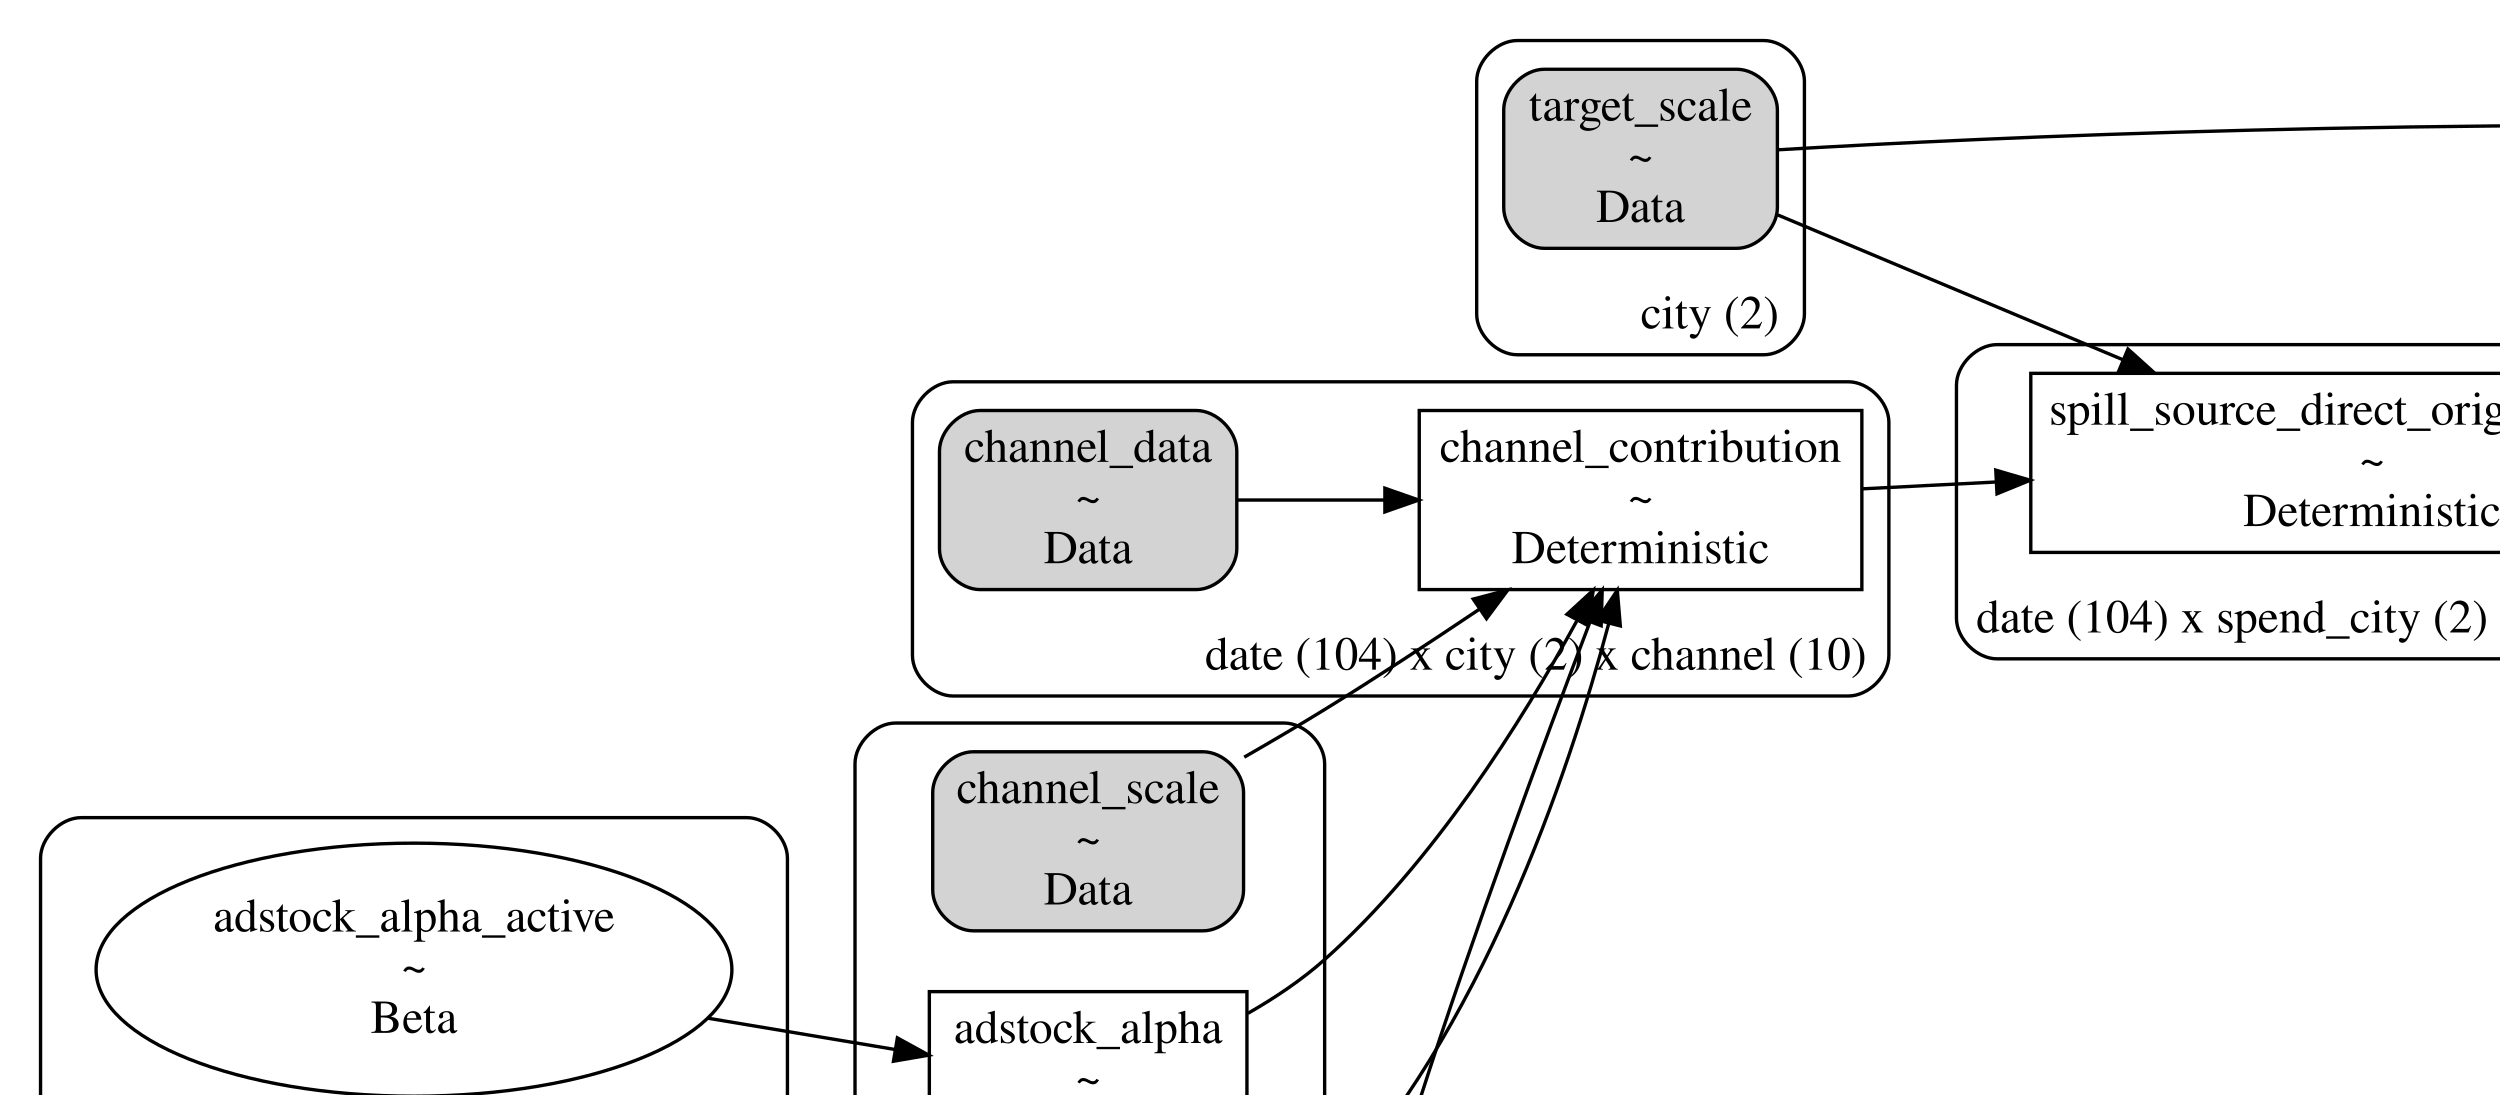
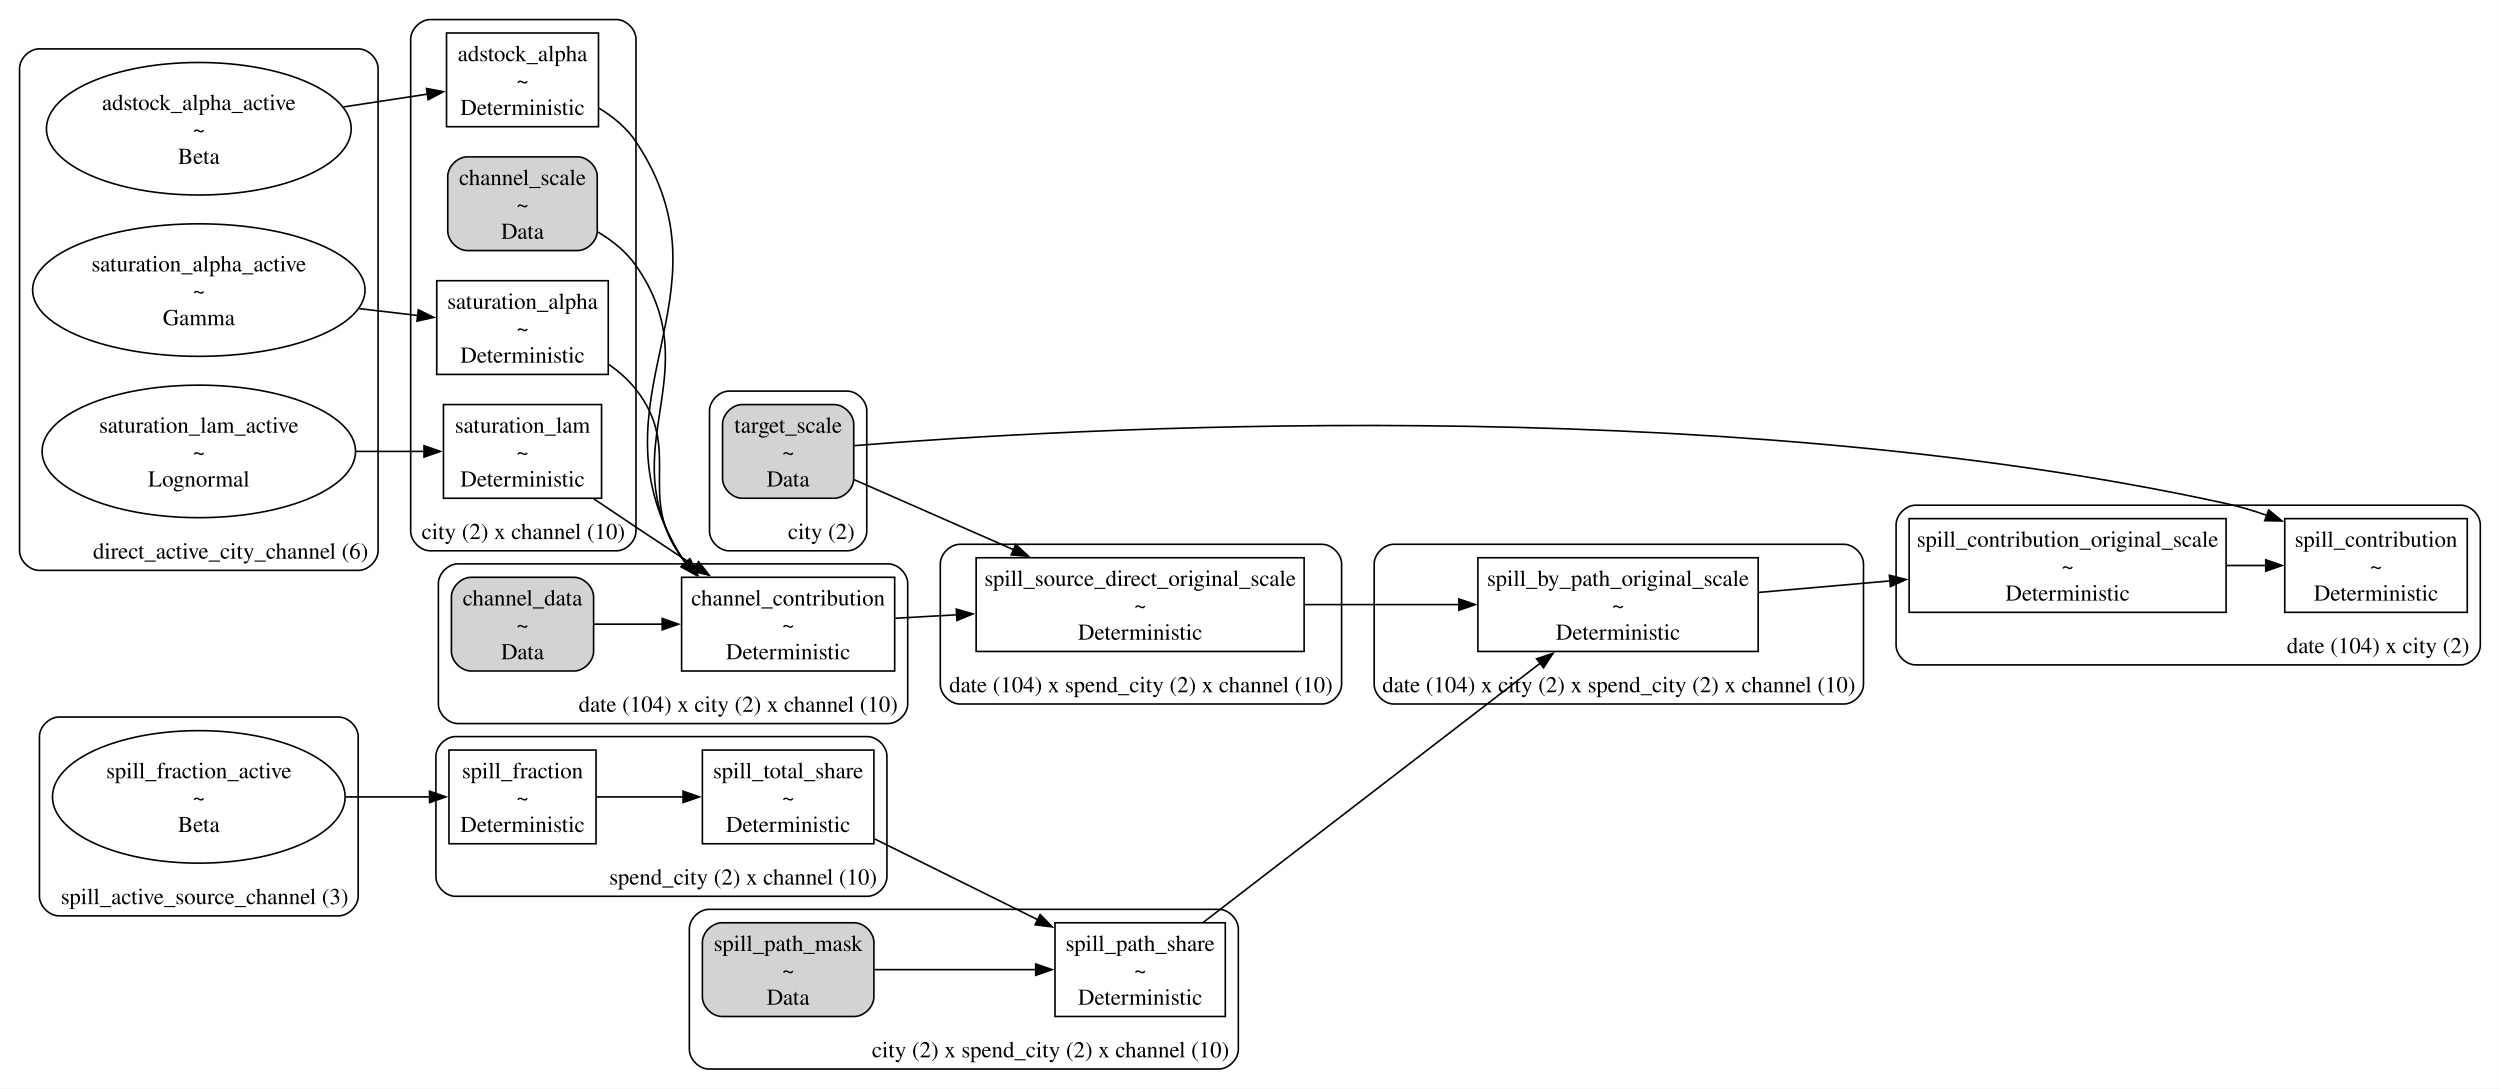
- <svg xmlns="http://www.w3.org/2000/svg" width="3206pt" height="1404pt" viewBox="0.00 0.00 1539.06 674.00">
-   <g id="graph0" class="graph" transform="scale(2.08 2.08) rotate(0) translate(4 670)">
-     <polygon fill="white" stroke="transparent" points="-4,4 -4,-670 1535.06,-670 1535.06,4 -4,4" />
+ <svg xmlns="http://www.w3.org/2000/svg" width="3196pt" height="1392pt" viewBox="0.00 0.00 3196.00 1392.00">
+   <g id="graph0" class="graph" transform="scale(2.08333 2.08333) rotate(0) translate(4 664)">
+     <polygon fill="white" stroke="none" points="-4,4 -4,-664 1530,-664 1530,4 -4,4" />
    <g id="clust1" class="cluster">
-       <path fill="none" stroke="black" d="M276.56,-28C276.56,-28 530.56,-28 530.56,-28 536.56,-28 542.56,-34 542.56,-40 542.56,-40 542.56,-109 542.56,-109 542.56,-115 536.56,-121 530.56,-121 530.56,-121 276.56,-121 276.56,-121 270.56,-121 264.56,-115 264.56,-109 264.56,-109 264.56,-40 264.56,-40 264.56,-34 270.56,-28 276.56,-28" />
-       <text text-anchor="middle" x="454.06" y="-35.8" font-family="Times,serif" font-size="14.00">spend_city (2) x channel (10)</text>
+       <path fill="none" stroke="black" d="M443.38,-326C443.38,-326 515.88,-326 515.88,-326 521.88,-326 527.88,-332 527.88,-338 527.88,-338 527.88,-412 527.88,-412 527.88,-418 521.88,-424 515.88,-424 515.88,-424 443.38,-424 443.38,-424 437.38,-424 431.38,-418 431.38,-412 431.38,-412 431.38,-338 431.38,-338 431.38,-332 437.38,-326 443.38,-326" />
+       <text xml:space="preserve" text-anchor="middle" x="500" y="-333.2" font-family="Times,serif" font-size="14.00">city (2)</text>
    </g>
    <g id="clust2" class="cluster">
-       <path fill="none" stroke="black" d="M32.02,-8C32.02,-8 205.04,-8 205.04,-8 211.04,-8 217.04,-14 217.04,-20 217.04,-20 217.04,-109 217.04,-109 217.04,-115 211.04,-121 205.04,-121 205.04,-121 32.02,-121 32.02,-121 26.02,-121 20.02,-115 20.02,-109 20.02,-109 20.02,-20 20.02,-20 20.02,-14 26.02,-8 32.02,-8" />
-       <text text-anchor="middle" x="122.54" y="-15.8" font-family="Times,serif" font-size="14.00">spill_active_source_channel (3)</text>
+       <path fill="none" stroke="black" d="M20,-314C20,-314 216,-314 216,-314 222,-314 228,-320 228,-326 228,-326 228,-622 228,-622 228,-628 222,-634 216,-634 216,-634 20,-634 20,-634 14,-634 8,-628 8,-622 8,-622 8,-326 8,-326 8,-320 14,-314 20,-314" />
+       <text xml:space="preserve" text-anchor="middle" x="137.5" y="-321.2" font-family="Times,serif" font-size="14.00">direct_active_city_channel (6)</text>
    </g>
    <g id="clust3" class="cluster">
-       <path fill="none" stroke="black" d="M20,-129C20,-129 217.06,-129 217.06,-129 223.06,-129 229.06,-135 229.06,-141 229.06,-141 229.06,-416 229.06,-416 229.06,-422 223.06,-428 217.06,-428 217.06,-428 20,-428 20,-428 14,-428 8,-422 8,-416 8,-416 8,-141 8,-141 8,-135 14,-129 20,-129" />
-       <text text-anchor="middle" x="138.06" y="-136.8" font-family="Times,serif" font-size="14.00">direct_active_city_channel (6)</text>
+       <path fill="none" stroke="black" d="M851.25,-232C851.25,-232 1127.5,-232 1127.5,-232 1133.5,-232 1139.5,-238 1139.5,-244 1139.5,-244 1139.5,-318 1139.5,-318 1139.5,-324 1133.5,-330 1127.5,-330 1127.5,-330 851.25,-330 851.25,-330 845.25,-330 839.25,-324 839.25,-318 839.25,-318 839.25,-244 839.25,-244 839.25,-238 845.25,-232 851.25,-232" />
+       <text xml:space="preserve" text-anchor="middle" x="989.38" y="-239.2" font-family="Times,serif" font-size="14.00">date (104) x city (2) x spend_city (2) x channel (10)</text>
    </g>
    <g id="clust4" class="cluster">
-       <path fill="none" stroke="black" d="M261.06,-150C261.06,-150 376.06,-150 376.06,-150 382.06,-150 388.06,-156 388.06,-162 388.06,-162 388.06,-444 388.06,-444 388.06,-450 382.06,-456 376.06,-456 376.06,-456 261.06,-456 261.06,-456 255.06,-456 249.06,-450 249.06,-444 249.06,-444 249.06,-162 249.06,-162 249.06,-156 255.06,-150 261.06,-150" />
-       <text text-anchor="middle" x="318.56" y="-157.8" font-family="Times,serif" font-size="14.00">city (2) x channel (10)</text>
+       <path fill="none" stroke="black" d="M260,-326C260,-326 374.25,-326 374.25,-326 380.25,-326 386.25,-332 386.25,-338 386.25,-338 386.25,-640 386.25,-640 386.25,-646 380.25,-652 374.25,-652 374.25,-652 260,-652 260,-652 254,-652 248,-646 248,-640 248,-640 248,-338 248,-338 248,-332 254,-326 260,-326" />
+       <text xml:space="preserve" text-anchor="middle" x="317.13" y="-333.2" font-family="Times,serif" font-size="14.00">city (2) x channel (10)</text>
    </g>
    <g id="clust5" class="cluster">
-       <path fill="none" stroke="black" d="M854.06,-475C854.06,-475 1131.06,-475 1131.06,-475 1137.06,-475 1143.06,-481 1143.06,-487 1143.06,-487 1143.06,-556 1143.06,-556 1143.06,-562 1137.06,-568 1131.06,-568 1131.06,-568 854.06,-568 854.06,-568 848.06,-568 842.06,-562 842.06,-556 842.06,-556 842.06,-487 842.06,-487 842.06,-481 848.06,-475 854.06,-475" />
-       <text text-anchor="middle" x="992.56" y="-482.8" font-family="Times,serif" font-size="14.00">date (104) x city (2) x spend_city (2) x channel (10)</text>
+       <path fill="none" stroke="black" d="M431,-8C431,-8 743.88,-8 743.88,-8 749.88,-8 755.88,-14 755.88,-20 755.88,-20 755.88,-94 755.88,-94 755.88,-100 749.88,-106 743.88,-106 743.88,-106 431,-106 431,-106 425,-106 419,-100 419,-94 419,-94 419,-20 419,-20 419,-14 425,-8 431,-8" />
+       <text xml:space="preserve" text-anchor="middle" x="640.63" y="-15.2" font-family="Times,serif" font-size="14.00">city (2) x spend_city (2) x channel (10)</text>
    </g>
    <g id="clust6" class="cluster">
-       <path fill="none" stroke="black" d="M278.06,-464C278.06,-464 543.06,-464 543.06,-464 549.06,-464 555.06,-470 555.06,-476 555.06,-476 555.06,-545 555.06,-545 555.06,-551 549.06,-557 543.06,-557 543.06,-557 278.06,-557 278.06,-557 272.06,-557 266.06,-551 266.06,-545 266.06,-545 266.06,-476 266.06,-476 266.06,-470 272.06,-464 278.06,-464" />
-       <text text-anchor="middle" x="450.56" y="-471.8" font-family="Times,serif" font-size="14.00">date (104) x city (2) x channel (10)</text>
+       <path fill="none" stroke="black" d="M277,-220C277,-220 541,-220 541,-220 547,-220 553,-226 553,-232 553,-232 553,-306 553,-306 553,-312 547,-318 541,-318 541,-318 277,-318 277,-318 271,-318 265,-312 265,-306 265,-306 265,-232 265,-232 265,-226 271,-220 277,-220" />
+       <text xml:space="preserve" text-anchor="middle" x="449" y="-227.2" font-family="Times,serif" font-size="14.00">date (104) x city (2) x channel (10)</text>
    </g>
    <g id="clust7" class="cluster">
-       <path fill="none" stroke="black" d="M432.56,-247C432.56,-247 746.56,-247 746.56,-247 752.56,-247 758.56,-253 758.56,-259 758.56,-259 758.56,-328 758.56,-328 758.56,-334 752.56,-340 746.56,-340 746.56,-340 432.56,-340 432.56,-340 426.56,-340 420.56,-334 420.56,-328 420.56,-328 420.56,-259 420.56,-259 420.56,-253 426.56,-247 432.56,-247" />
-       <text text-anchor="middle" x="643.06" y="-254.8" font-family="Times,serif" font-size="14.00">city (2) x spend_city (2) x channel (10)</text>
+       <path fill="none" stroke="black" d="M1171.5,-256C1171.5,-256 1506,-256 1506,-256 1512,-256 1518,-262 1518,-268 1518,-268 1518,-342 1518,-342 1518,-348 1512,-354 1506,-354 1506,-354 1171.5,-354 1171.5,-354 1165.5,-354 1159.5,-348 1159.5,-342 1159.5,-342 1159.5,-268 1159.5,-268 1159.5,-262 1165.5,-256 1171.5,-256" />
+       <text xml:space="preserve" text-anchor="middle" x="1455.25" y="-263.2" font-family="Times,serif" font-size="14.00">date (104) x city (2)</text>
    </g>
    <g id="clust8" class="cluster">
-       <path fill="none" stroke="black" d="M1175.06,-487C1175.06,-487 1511.06,-487 1511.06,-487 1517.06,-487 1523.06,-493 1523.06,-499 1523.06,-499 1523.06,-568 1523.06,-568 1523.06,-574 1517.06,-580 1511.06,-580 1511.06,-580 1175.06,-580 1175.06,-580 1169.06,-580 1163.06,-574 1163.06,-568 1163.06,-568 1163.06,-499 1163.06,-499 1163.06,-493 1169.06,-487 1175.06,-487" />
-       <text text-anchor="middle" x="1460.06" y="-494.8" font-family="Times,serif" font-size="14.00">date (104) x city (2)</text>
+       <path fill="none" stroke="black" d="M275.5,-114C275.5,-114 528.25,-114 528.25,-114 534.25,-114 540.25,-120 540.25,-126 540.25,-126 540.25,-200 540.25,-200 540.25,-206 534.25,-212 528.25,-212 528.25,-212 275.5,-212 275.5,-212 269.5,-212 263.5,-206 263.5,-200 263.5,-200 263.5,-126 263.5,-126 263.5,-120 269.5,-114 275.5,-114" />
+       <text xml:space="preserve" text-anchor="middle" x="452" y="-121.2" font-family="Times,serif" font-size="14.00">spend_city (2) x channel (10)</text>
    </g>
    <g id="clust9" class="cluster">
-       <path fill="none" stroke="black" d="M445.06,-565C445.06,-565 518.06,-565 518.06,-565 524.06,-565 530.06,-571 530.06,-577 530.06,-577 530.06,-646 530.06,-646 530.06,-652 524.06,-658 518.06,-658 518.06,-658 445.06,-658 445.06,-658 439.06,-658 433.06,-652 433.06,-646 433.06,-646 433.06,-577 433.06,-577 433.06,-571 439.06,-565 445.06,-565" />
-       <text text-anchor="middle" x="502.06" y="-572.8" font-family="Times,serif" font-size="14.00">city (2)</text>
+       <path fill="none" stroke="black" d="M585,-232C585,-232 807.25,-232 807.25,-232 813.25,-232 819.25,-238 819.25,-244 819.25,-244 819.25,-318 819.25,-318 819.25,-324 813.25,-330 807.25,-330 807.25,-330 585,-330 585,-330 579,-330 573,-324 573,-318 573,-318 573,-244 573,-244 573,-238 579,-232 585,-232" />
+       <text xml:space="preserve" text-anchor="middle" x="696.13" y="-239.2" font-family="Times,serif" font-size="14.00">date (104) x spend_city (2) x channel (10)</text>
    </g>
    <g id="clust10" class="cluster">
-       <path fill="none" stroke="black" d="M587.06,-475C587.06,-475 810.06,-475 810.06,-475 816.06,-475 822.06,-481 822.06,-487 822.06,-487 822.06,-556 822.06,-556 822.06,-562 816.06,-568 810.06,-568 810.06,-568 587.06,-568 587.06,-568 581.06,-568 575.06,-562 575.06,-556 575.06,-556 575.06,-487 575.06,-487 575.06,-481 581.06,-475 587.06,-475" />
-       <text text-anchor="middle" x="698.56" y="-482.8" font-family="Times,serif" font-size="14.00">date (104) x spend_city (2) x channel (10)</text>
+       <path fill="none" stroke="black" d="M32.2,-102C32.2,-102 203.8,-102 203.8,-102 209.8,-102 215.8,-108 215.8,-114 215.8,-114 215.8,-212 215.8,-212 215.8,-218 209.8,-224 203.8,-224 203.8,-224 32.2,-224 32.2,-224 26.2,-224 20.2,-218 20.2,-212 20.2,-212 20.2,-114 20.2,-114 20.2,-108 26.2,-102 32.2,-102" />
+       <text xml:space="preserve" text-anchor="middle" x="121.55" y="-109.2" font-family="Times,serif" font-size="14.00">spill_active_source_channel (3)</text>
    </g>
    <g id="node1" class="node">
-       <polygon fill="none" stroke="black" points="363.56,-112.5 272.56,-112.5 272.56,-59.5 363.56,-59.5 363.56,-112.5" />
-       <text text-anchor="middle" x="318.06" y="-97.3" font-family="Times,serif" font-size="14.00">spill_fraction</text>
-       <text text-anchor="middle" x="318.06" y="-82.3" font-family="Times,serif" font-size="14.00">~</text>
-       <text text-anchor="middle" x="318.06" y="-67.3" font-family="Times,serif" font-size="14.00">Deterministic</text>
+       <path fill="lightgrey" stroke="black" d="M507.88,-415.75C507.88,-415.75 451.38,-415.75 451.38,-415.75 445.38,-415.75 439.38,-409.75 439.38,-403.75 439.38,-403.75 439.38,-370.25 439.38,-370.25 439.38,-364.25 445.38,-358.25 451.38,-358.25 451.38,-358.25 507.88,-358.25 507.88,-358.25 513.88,-358.25 519.88,-364.25 519.88,-370.25 519.88,-370.25 519.88,-403.75 519.88,-403.75 519.88,-409.75 513.88,-415.75 507.88,-415.75" />
+       <text xml:space="preserve" text-anchor="middle" x="479.63" y="-398.45" font-family="Times,serif" font-size="14.00">target_scale</text>
+       <text xml:space="preserve" text-anchor="middle" x="479.63" y="-381.95" font-family="Times,serif" font-size="14.00">~</text>
+       <text xml:space="preserve" text-anchor="middle" x="479.63" y="-365.45" font-family="Times,serif" font-size="14.00">Data</text>
+     </g>
+     <g id="node15" class="node">
+       <polygon fill="none" stroke="black" points="1510,-345.75 1398,-345.75 1398,-288.25 1510,-288.25 1510,-345.75" />
+       <text xml:space="preserve" text-anchor="middle" x="1454" y="-328.45" font-family="Times,serif" font-size="14.00">spill_contribution</text>
+       <text xml:space="preserve" text-anchor="middle" x="1454" y="-311.95" font-family="Times,serif" font-size="14.00">~</text>
+       <text xml:space="preserve" text-anchor="middle" x="1454" y="-295.45" font-family="Times,serif" font-size="14.00">Deterministic</text>
+     </g>
+     <g id="edge16" class="edge">
+       <path fill="none" stroke="black" d="M520.35,-390.54C645.76,-400.68 1043.81,-424.8 1362,-355 1370.26,-353.19 1378.71,-350.66 1386.98,-347.77" />
+       <polygon fill="black" stroke="black" points="1388.15,-351.07 1396.3,-344.3 1385.71,-344.51 1388.15,-351.07" />
+     </g>
+     <g id="node18" class="node">
+       <polygon fill="none" stroke="black" points="796.25,-321.75 595,-321.75 595,-264.25 796.25,-264.25 796.25,-321.75" />
+       <text xml:space="preserve" text-anchor="middle" x="695.63" y="-304.45" font-family="Times,serif" font-size="14.00">spill_source_direct_original_scale</text>
+       <text xml:space="preserve" text-anchor="middle" x="695.63" y="-287.95" font-family="Times,serif" font-size="14.00">~</text>
+       <text xml:space="preserve" text-anchor="middle" x="695.63" y="-271.45" font-family="Times,serif" font-size="14.00">Deterministic</text>
+     </g>
+     <g id="edge17" class="edge">
+       <path fill="none" stroke="black" d="M520.13,-369.65C547.6,-357.58 585.1,-341.11 618.3,-326.53" />
+       <polygon fill="black" stroke="black" points="619.32,-329.9 627.07,-322.68 616.5,-323.49 619.32,-329.9" />
    </g>
    <g id="node2" class="node">
-       <polygon fill="none" stroke="black" points="534.56,-112.5 428.56,-112.5 428.56,-59.5 534.56,-59.5 534.56,-112.5" />
-       <text text-anchor="middle" x="481.56" y="-97.3" font-family="Times,serif" font-size="14.00">spill_total_share</text>
-       <text text-anchor="middle" x="481.56" y="-82.3" font-family="Times,serif" font-size="14.00">~</text>
-       <text text-anchor="middle" x="481.56" y="-67.3" font-family="Times,serif" font-size="14.00">Deterministic</text>
+       <ellipse fill="none" stroke="black" cx="118" cy="-387" rx="96.17" ry="40.66" />
+       <text xml:space="preserve" text-anchor="middle" x="118" y="-398.45" font-family="Times,serif" font-size="14.00">saturation_lam_active</text>
+       <text xml:space="preserve" text-anchor="middle" x="118" y="-381.95" font-family="Times,serif" font-size="14.00">~</text>
+       <text xml:space="preserve" text-anchor="middle" x="118" y="-365.45" font-family="Times,serif" font-size="14.00">Lognormal</text>
+     </g>
+     <g id="node6" class="node">
+       <polygon fill="none" stroke="black" points="365.13,-415.75 268.13,-415.75 268.13,-358.25 365.13,-358.25 365.13,-415.75" />
+       <text xml:space="preserve" text-anchor="middle" x="316.63" y="-398.45" font-family="Times,serif" font-size="14.00">saturation_lam</text>
+       <text xml:space="preserve" text-anchor="middle" x="316.63" y="-381.95" font-family="Times,serif" font-size="14.00">~</text>
+       <text xml:space="preserve" text-anchor="middle" x="316.63" y="-365.45" font-family="Times,serif" font-size="14.00">Deterministic</text>
+     </g>
+     <g id="edge11" class="edge">
+       <path fill="none" stroke="black" d="M214.43,-387C228.74,-387 243.12,-387 256.37,-387" />
+       <polygon fill="black" stroke="black" points="256.19,-390.5 266.19,-387 256.19,-383.5 256.19,-390.5" />
+     </g>
+     <g id="node3" class="node">
+       <ellipse fill="none" stroke="black" cx="118" cy="-486" rx="102" ry="40.66" />
+       <text xml:space="preserve" text-anchor="middle" x="118" y="-497.45" font-family="Times,serif" font-size="14.00">saturation_alpha_active</text>
+       <text xml:space="preserve" text-anchor="middle" x="118" y="-480.95" font-family="Times,serif" font-size="14.00">~</text>
+       <text xml:space="preserve" text-anchor="middle" x="118" y="-464.45" font-family="Times,serif" font-size="14.00">Gamma</text>
+     </g>
+     <g id="node9" class="node">
+       <polygon fill="none" stroke="black" points="369.25,-491.75 264,-491.75 264,-434.25 369.25,-434.25 369.25,-491.75" />
+       <text xml:space="preserve" text-anchor="middle" x="316.63" y="-474.45" font-family="Times,serif" font-size="14.00">saturation_alpha</text>
+       <text xml:space="preserve" text-anchor="middle" x="316.63" y="-457.95" font-family="Times,serif" font-size="14.00">~</text>
+       <text xml:space="preserve" text-anchor="middle" x="316.63" y="-441.45" font-family="Times,serif" font-size="14.00">Deterministic</text>
+     </g>
+     <g id="edge14" class="edge">
+       <path fill="none" stroke="black" d="M216.45,-474.6C228.69,-473.17 240.95,-471.74 252.46,-470.39" />
+       <polygon fill="black" stroke="black" points="252.68,-473.89 262.2,-469.25 251.86,-466.93 252.68,-473.89" />
+     </g>
+     <g id="node4" class="node">
+       <ellipse fill="none" stroke="black" cx="118" cy="-585" rx="93.51" ry="40.66" />
+       <text xml:space="preserve" text-anchor="middle" x="118" y="-596.45" font-family="Times,serif" font-size="14.00">adstock_alpha_active</text>
+       <text xml:space="preserve" text-anchor="middle" x="118" y="-579.95" font-family="Times,serif" font-size="14.00">~</text>
+       <text xml:space="preserve" text-anchor="middle" x="118" y="-563.45" font-family="Times,serif" font-size="14.00">Beta</text>
+     </g>
+     <g id="node7" class="node">
+       <polygon fill="none" stroke="black" points="363.25,-643.75 270,-643.75 270,-586.25 363.25,-586.25 363.25,-643.75" />
+       <text xml:space="preserve" text-anchor="middle" x="316.63" y="-626.45" font-family="Times,serif" font-size="14.00">adstock_alpha</text>
+       <text xml:space="preserve" text-anchor="middle" x="316.63" y="-609.95" font-family="Times,serif" font-size="14.00">~</text>
+       <text xml:space="preserve" text-anchor="middle" x="316.63" y="-593.45" font-family="Times,serif" font-size="14.00">Deterministic</text>
+     </g>
+     <g id="edge3" class="edge">
+       <path fill="none" stroke="black" d="M206.67,-598.38C224.31,-601.07 242.42,-603.83 258.67,-606.31" />
+       <polygon fill="black" stroke="black" points="257.7,-609.7 268.11,-607.75 258.75,-602.78 257.7,-609.7" />
+     </g>
+     <g id="node5" class="node">
+       <polygon fill="none" stroke="black" points="1074.88,-321.75 902.88,-321.75 902.88,-264.25 1074.88,-264.25 1074.88,-321.75" />
+       <text xml:space="preserve" text-anchor="middle" x="988.88" y="-304.45" font-family="Times,serif" font-size="14.00">spill_by_path_original_scale</text>
+       <text xml:space="preserve" text-anchor="middle" x="988.88" y="-287.95" font-family="Times,serif" font-size="14.00">~</text>
+       <text xml:space="preserve" text-anchor="middle" x="988.88" y="-271.45" font-family="Times,serif" font-size="14.00">Deterministic</text>
+     </g>
+     <g id="node14" class="node">
+       <polygon fill="none" stroke="black" points="1362,-345.75 1167.5,-345.75 1167.5,-288.25 1362,-288.25 1362,-345.75" />
+       <text xml:space="preserve" text-anchor="middle" x="1264.75" y="-328.45" font-family="Times,serif" font-size="14.00">spill_contribution_original_scale</text>
+       <text xml:space="preserve" text-anchor="middle" x="1264.75" y="-311.95" font-family="Times,serif" font-size="14.00">~</text>
+       <text xml:space="preserve" text-anchor="middle" x="1264.75" y="-295.45" font-family="Times,serif" font-size="14.00">Deterministic</text>
+     </g>
+     <g id="edge12" class="edge">
+       <path fill="none" stroke="black" d="M1075.03,-300.46C1100.59,-302.7 1128.96,-305.19 1155.79,-307.54" />
+       <polygon fill="black" stroke="black" points="1155.4,-311.02 1165.67,-308.4 1156.01,-304.05 1155.4,-311.02" />
+     </g>
+     <g id="node13" class="node">
+       <polygon fill="none" stroke="black" points="545,-309.75 414.25,-309.75 414.25,-252.25 545,-252.25 545,-309.75" />
+       <text xml:space="preserve" text-anchor="middle" x="479.63" y="-292.45" font-family="Times,serif" font-size="14.00">channel_contribution</text>
+       <text xml:space="preserve" text-anchor="middle" x="479.63" y="-275.95" font-family="Times,serif" font-size="14.00">~</text>
+       <text xml:space="preserve" text-anchor="middle" x="479.63" y="-259.45" font-family="Times,serif" font-size="14.00">Deterministic</text>
+     </g>
+     <g id="edge4" class="edge">
+       <path fill="none" stroke="black" d="M360.28,-357.97C377.04,-346.65 396.49,-333.63 414.25,-322 417.1,-320.14 420.02,-318.24 422.97,-316.32" />
+       <polygon fill="black" stroke="black" points="424.69,-319.38 431.2,-311.02 420.9,-313.5 424.69,-319.38" />
+     </g>
+     <g id="edge7" class="edge">
+       <path fill="none" stroke="black" d="M363.54,-597.63C372.36,-592.29 380.59,-585.5 386.25,-577 449.42,-482.09 354.02,-418.81 414.25,-322 415.02,-320.77 415.84,-319.56 416.7,-318.39" />
+       <polygon fill="black" stroke="black" points="419.14,-320.91 423.16,-311.11 413.9,-316.27 419.14,-320.91" />
+     </g>
+     <g id="node8" class="node">
+       <path fill="lightgrey" stroke="black" d="M350.5,-567.75C350.5,-567.75 282.75,-567.75 282.75,-567.75 276.75,-567.75 270.75,-561.75 270.75,-555.75 270.75,-555.75 270.75,-522.25 270.75,-522.25 270.75,-516.25 276.75,-510.25 282.75,-510.25 282.75,-510.25 350.5,-510.25 350.5,-510.25 356.5,-510.25 362.5,-516.25 362.5,-522.25 362.5,-522.25 362.5,-555.75 362.5,-555.75 362.5,-561.75 356.5,-567.75 350.5,-567.75" />
+       <text xml:space="preserve" text-anchor="middle" x="316.63" y="-550.45" font-family="Times,serif" font-size="14.00">channel_scale</text>
+       <text xml:space="preserve" text-anchor="middle" x="316.63" y="-533.95" font-family="Times,serif" font-size="14.00">~</text>
+       <text xml:space="preserve" text-anchor="middle" x="316.63" y="-517.45" font-family="Times,serif" font-size="14.00">Data</text>
+     </g>
+     <g id="edge6" class="edge">
+       <path fill="none" stroke="black" d="M362.9,-521.64C371.86,-516.28 380.32,-509.48 386.25,-501 432.39,-435.01 370.16,-389.38 414.25,-322 415.05,-320.78 415.89,-319.6 416.78,-318.44" />
+       <polygon fill="black" stroke="black" points="419.2,-320.98 423.36,-311.23 414.03,-316.26 419.2,-320.98" />
+     </g>
+     <g id="edge5" class="edge">
+       <path fill="none" stroke="black" d="M369.56,-440.41C375.82,-436.01 381.63,-430.89 386.25,-425 415.53,-387.68 386.13,-360.2 414.25,-322 415.23,-320.67 416.27,-319.36 417.36,-318.1" />
+       <polygon fill="black" stroke="black" points="419.57,-320.84 424.12,-311.27 414.6,-315.91 419.57,-320.84" />
+     </g>
+     <g id="node10" class="node">
+       <path fill="lightgrey" stroke="black" d="M520.25,-97.75C520.25,-97.75 439,-97.75 439,-97.75 433,-97.75 427,-91.75 427,-85.75 427,-85.75 427,-52.25 427,-52.25 427,-46.25 433,-40.25 439,-40.25 439,-40.25 520.25,-40.25 520.25,-40.25 526.25,-40.25 532.25,-46.25 532.25,-52.25 532.25,-52.25 532.25,-85.75 532.25,-85.75 532.25,-91.75 526.25,-97.75 520.25,-97.75" />
+       <text xml:space="preserve" text-anchor="middle" x="479.63" y="-80.45" font-family="Times,serif" font-size="14.00">spill_path_mask</text>
+       <text xml:space="preserve" text-anchor="middle" x="479.63" y="-63.95" font-family="Times,serif" font-size="14.00">~</text>
+       <text xml:space="preserve" text-anchor="middle" x="479.63" y="-47.45" font-family="Times,serif" font-size="14.00">Data</text>
+     </g>
+     <g id="node11" class="node">
+       <polygon fill="none" stroke="black" points="747.88,-97.75 643.38,-97.75 643.38,-40.25 747.88,-40.25 747.88,-97.75" />
+       <text xml:space="preserve" text-anchor="middle" x="695.63" y="-80.45" font-family="Times,serif" font-size="14.00">spill_path_share</text>
+       <text xml:space="preserve" text-anchor="middle" x="695.63" y="-63.95" font-family="Times,serif" font-size="14.00">~</text>
+       <text xml:space="preserve" text-anchor="middle" x="695.63" y="-47.45" font-family="Times,serif" font-size="14.00">Deterministic</text>
+     </g>
+     <g id="edge9" class="edge">
+       <path fill="none" stroke="black" d="M532.7,-69C562.56,-69 600.25,-69 631.76,-69" />
+       <polygon fill="black" stroke="black" points="631.54,-72.5 641.54,-69 631.54,-65.5 631.54,-72.5" />
+     </g>
+     <g id="edge2" class="edge">
+       <path fill="none" stroke="black" d="M734.4,-98.05C787.44,-138.84 883.89,-213.02 941.3,-257.18" />
+       <polygon fill="black" stroke="black" points="938.9,-259.75 948.97,-263.07 943.17,-254.2 938.9,-259.75" />
+     </g>
+     <g id="node12" class="node">
+       <path fill="lightgrey" stroke="black" d="M348.25,-309.75C348.25,-309.75 285,-309.75 285,-309.75 279,-309.75 273,-303.75 273,-297.75 273,-297.75 273,-264.25 273,-264.25 273,-258.25 279,-252.25 285,-252.25 285,-252.25 348.25,-252.25 348.25,-252.25 354.25,-252.25 360.25,-258.25 360.25,-264.25 360.25,-264.25 360.25,-297.75 360.25,-297.75 360.25,-303.75 354.25,-309.75 348.25,-309.75" />
+       <text xml:space="preserve" text-anchor="middle" x="316.63" y="-292.45" font-family="Times,serif" font-size="14.00">channel_data</text>
+       <text xml:space="preserve" text-anchor="middle" x="316.63" y="-275.95" font-family="Times,serif" font-size="14.00">~</text>
+       <text xml:space="preserve" text-anchor="middle" x="316.63" y="-259.45" font-family="Times,serif" font-size="14.00">Data</text>
+     </g>
+     <g id="edge8" class="edge">
+       <path fill="none" stroke="black" d="M360.35,-281C373.29,-281 387.91,-281 402.35,-281" />
+       <polygon fill="black" stroke="black" points="402.34,-284.5 412.34,-281 402.34,-277.5 402.34,-284.5" />
+     </g>
+     <g id="edge18" class="edge">
+       <path fill="none" stroke="black" d="M545.41,-284.63C557.4,-285.31 570.23,-286.02 583.15,-286.75" />
+       <polygon fill="black" stroke="black" points="582.81,-290.24 592.99,-287.3 583.21,-283.25 582.81,-290.24" />
+     </g>
+     <g id="edge15" class="edge">
+       <path fill="none" stroke="black" d="M1362.39,-317C1370.56,-317 1378.7,-317 1386.56,-317" />
+       <polygon fill="black" stroke="black" points="1386.34,-320.5 1396.34,-317 1386.34,-313.5 1386.34,-320.5" />
+     </g>
+     <g id="node16" class="node">
+       <polygon fill="none" stroke="black" points="532.25,-203.75 427,-203.75 427,-146.25 532.25,-146.25 532.25,-203.75" />
+       <text xml:space="preserve" text-anchor="middle" x="479.63" y="-186.45" font-family="Times,serif" font-size="14.00">spill_total_share</text>
+       <text xml:space="preserve" text-anchor="middle" x="479.63" y="-169.95" font-family="Times,serif" font-size="14.00">~</text>
+       <text xml:space="preserve" text-anchor="middle" x="479.63" y="-153.45" font-family="Times,serif" font-size="14.00">Deterministic</text>
+     </g>
+     <g id="edge10" class="edge">
+       <path fill="none" stroke="black" d="M532.7,-149.21C562.96,-134.22 601.25,-115.25 633,-99.53" />
+       <polygon fill="black" stroke="black" points="634.29,-102.79 641.7,-95.22 631.19,-96.52 634.29,-102.79" />
+     </g>
+     <g id="node17" class="node">
+       <polygon fill="none" stroke="black" points="361.75,-203.75 271.5,-203.75 271.5,-146.25 361.75,-146.25 361.75,-203.75" />
+       <text xml:space="preserve" text-anchor="middle" x="316.63" y="-186.45" font-family="Times,serif" font-size="14.00">spill_fraction</text>
+       <text xml:space="preserve" text-anchor="middle" x="316.63" y="-169.95" font-family="Times,serif" font-size="14.00">~</text>
+       <text xml:space="preserve" text-anchor="middle" x="316.63" y="-153.45" font-family="Times,serif" font-size="14.00">Deterministic</text>
+     </g>
+     <g id="edge19" class="edge">
+       <path fill="none" stroke="black" d="M362.05,-175C378.46,-175 397.4,-175 415.18,-175" />
+       <polygon fill="black" stroke="black" points="415.14,-178.5 425.14,-175 415.14,-171.5 415.14,-178.5" />
    </g>
    <g id="edge1" class="edge">
-       <path fill="none" stroke="black" d="M363.62,-86C380.48,-86 399.99,-86 418.19,-86" />
-       <polygon fill="black" stroke="black" points="418.43,-89.5 428.43,-86 418.43,-82.5 418.43,-89.5" />
-     </g>
-     <g id="node15" class="node">
-       <polygon fill="none" stroke="black" points="750.56,-331.5 645.56,-331.5 645.56,-278.5 750.56,-278.5 750.56,-331.5" />
-       <text text-anchor="middle" x="698.06" y="-316.3" font-family="Times,serif" font-size="14.00">spill_path_share</text>
-       <text text-anchor="middle" x="698.06" y="-301.3" font-family="Times,serif" font-size="14.00">~</text>
-       <text text-anchor="middle" x="698.06" y="-286.3" font-family="Times,serif" font-size="14.00">Deterministic</text>
-     </g>
-     <g id="edge10" class="edge">
-       <path fill="none" stroke="black" d="M508.86,-112.85C547.89,-152.7 621.09,-227.44 663.79,-271.03" />
-       <polygon fill="black" stroke="black" points="661.38,-273.57 670.88,-278.27 666.38,-268.68 661.38,-273.57" />
-     </g>
-     <g id="node3" class="node">
-       <ellipse fill="none" stroke="black" cx="118.53" cy="-76" rx="90.52" ry="37.45" />
-       <text text-anchor="middle" x="118.53" y="-87.3" font-family="Times,serif" font-size="14.00">spill_fraction_active</text>
-       <text text-anchor="middle" x="118.53" y="-72.3" font-family="Times,serif" font-size="14.00">~</text>
-       <text text-anchor="middle" x="118.53" y="-57.3" font-family="Times,serif" font-size="14.00">Beta</text>
+       <path fill="none" stroke="black" d="M796.45,-293C827.11,-293 860.79,-293 891.24,-293" />
+       <polygon fill="black" stroke="black" points="891.22,-296.5 901.22,-293 891.22,-289.5 891.22,-296.5" />
+     </g>
+     <g id="node19" class="node">
+       <ellipse fill="none" stroke="black" cx="118" cy="-175" rx="89.8" ry="40.66" />
+       <text xml:space="preserve" text-anchor="middle" x="118" y="-186.45" font-family="Times,serif" font-size="14.00">spill_fraction_active</text>
+       <text xml:space="preserve" text-anchor="middle" x="118" y="-169.95" font-family="Times,serif" font-size="14.00">~</text>
+       <text xml:space="preserve" text-anchor="middle" x="118" y="-153.45" font-family="Times,serif" font-size="14.00">Beta</text>
    </g>
    <g id="edge13" class="edge">
-       <path fill="none" stroke="black" d="M208.47,-80.5C226.79,-81.43 245.56,-82.38 262.24,-83.22" />
-       <polygon fill="black" stroke="black" points="262.16,-86.72 272.32,-83.74 262.51,-79.73 262.16,-86.72" />
-     </g>
-     <g id="node4" class="node">
-       <ellipse fill="none" stroke="black" cx="118.53" cy="-383" rx="94.09" ry="37.45" />
-       <text text-anchor="middle" x="118.53" y="-394.3" font-family="Times,serif" font-size="14.00">adstock_alpha_active</text>
-       <text text-anchor="middle" x="118.53" y="-379.3" font-family="Times,serif" font-size="14.00">~</text>
-       <text text-anchor="middle" x="118.53" y="-364.3" font-family="Times,serif" font-size="14.00">Beta</text>
-     </g>
-     <g id="node8" class="node">
-       <polygon fill="none" stroke="black" points="365.06,-376.5 271.06,-376.5 271.06,-323.5 365.06,-323.5 365.06,-376.5" />
-       <text text-anchor="middle" x="318.06" y="-361.3" font-family="Times,serif" font-size="14.00">adstock_alpha</text>
-       <text text-anchor="middle" x="318.06" y="-346.3" font-family="Times,serif" font-size="14.00">~</text>
-       <text text-anchor="middle" x="318.06" y="-331.3" font-family="Times,serif" font-size="14.00">Deterministic</text>
-     </g>
-     <g id="edge19" class="edge">
-       <path fill="none" stroke="black" d="M205.6,-368.62C224.37,-365.49 243.76,-362.25 261.01,-359.36" />
-       <polygon fill="black" stroke="black" points="261.6,-362.81 270.89,-357.71 260.45,-355.91 261.6,-362.81" />
-     </g>
-     <g id="node5" class="node">
-       <ellipse fill="none" stroke="black" cx="118.53" cy="-290" rx="96.75" ry="37.45" />
-       <text text-anchor="middle" x="118.53" y="-301.3" font-family="Times,serif" font-size="14.00">saturation_lam_active</text>
-       <text text-anchor="middle" x="118.53" y="-286.3" font-family="Times,serif" font-size="14.00">~</text>
-       <text text-anchor="middle" x="118.53" y="-271.3" font-family="Times,serif" font-size="14.00">Lognormal</text>
-     </g>
-     <g id="node10" class="node">
-       <polygon fill="none" stroke="black" points="367.06,-305.5 269.06,-305.5 269.06,-252.5 367.06,-252.5 367.06,-305.5" />
-       <text text-anchor="middle" x="318.06" y="-290.3" font-family="Times,serif" font-size="14.00">saturation_lam</text>
-       <text text-anchor="middle" x="318.06" y="-275.3" font-family="Times,serif" font-size="14.00">~</text>
-       <text text-anchor="middle" x="318.06" y="-260.3" font-family="Times,serif" font-size="14.00">Deterministic</text>
-     </g>
-     <g id="edge11" class="edge">
-       <path fill="none" stroke="black" d="M214.53,-284.71C229.58,-283.87 244.74,-283.03 258.62,-282.25" />
-       <polygon fill="black" stroke="black" points="259.16,-285.73 268.95,-281.68 258.78,-278.74 259.16,-285.73" />
-     </g>
-     <g id="node6" class="node">
-       <ellipse fill="none" stroke="black" cx="118.53" cy="-197" rx="102.56" ry="37.45" />
-       <text text-anchor="middle" x="118.53" y="-208.3" font-family="Times,serif" font-size="14.00">saturation_alpha_active</text>
-       <text text-anchor="middle" x="118.53" y="-193.3" font-family="Times,serif" font-size="14.00">~</text>
-       <text text-anchor="middle" x="118.53" y="-178.3" font-family="Times,serif" font-size="14.00">Gamma</text>
-     </g>
-     <g id="node9" class="node">
-       <polygon fill="none" stroke="black" points="371.06,-234.5 265.06,-234.5 265.06,-181.5 371.06,-181.5 371.06,-234.5" />
-       <text text-anchor="middle" x="318.06" y="-219.3" font-family="Times,serif" font-size="14.00">saturation_alpha</text>
-       <text text-anchor="middle" x="318.06" y="-204.3" font-family="Times,serif" font-size="14.00">~</text>
-       <text text-anchor="middle" x="318.06" y="-189.3" font-family="Times,serif" font-size="14.00">Deterministic</text>
-     </g>
-     <g id="edge14" class="edge">
-       <path fill="none" stroke="black" d="M220.03,-202.6C231.93,-203.26 243.79,-203.92 254.92,-204.54" />
-       <polygon fill="black" stroke="black" points="254.75,-208.04 264.93,-205.1 255.14,-201.05 254.75,-208.04" />
-     </g>
-     <g id="node7" class="node">
-       <path fill="lightgrey" stroke="black" d="M352.06,-447.5C352.06,-447.5 284.06,-447.5 284.06,-447.5 278.06,-447.5 272.06,-441.5 272.06,-435.5 272.06,-435.5 272.06,-406.5 272.06,-406.5 272.06,-400.5 278.06,-394.5 284.06,-394.5 284.06,-394.5 352.06,-394.5 352.06,-394.5 358.06,-394.5 364.06,-400.5 364.06,-406.5 364.06,-406.5 364.06,-435.5 364.06,-435.5 364.06,-441.5 358.06,-447.5 352.06,-447.5" />
-       <text text-anchor="middle" x="318.06" y="-432.3" font-family="Times,serif" font-size="14.00">channel_scale</text>
-       <text text-anchor="middle" x="318.06" y="-417.3" font-family="Times,serif" font-size="14.00">~</text>
-       <text text-anchor="middle" x="318.06" y="-402.3" font-family="Times,serif" font-size="14.00">Data</text>
-     </g>
-     <g id="node12" class="node">
-       <polygon fill="none" stroke="black" points="547.06,-548.5 416.06,-548.5 416.06,-495.5 547.06,-495.5 547.06,-548.5" />
-       <text text-anchor="middle" x="481.56" y="-533.3" font-family="Times,serif" font-size="14.00">channel_contribution</text>
-       <text text-anchor="middle" x="481.56" y="-518.3" font-family="Times,serif" font-size="14.00">~</text>
-       <text text-anchor="middle" x="481.56" y="-503.3" font-family="Times,serif" font-size="14.00">Deterministic</text>
-     </g>
-     <g id="edge4" class="edge">
-       <path fill="none" stroke="black" d="M364.26,-445.9C372.25,-450.48 380.45,-455.31 388.06,-460 403.19,-469.33 419.39,-479.96 433.93,-489.74" />
-       <polygon fill="black" stroke="black" points="432.04,-492.69 442.28,-495.39 435.96,-486.89 432.04,-492.69" />
-     </g>
-     <g id="edge8" class="edge">
-       <path fill="none" stroke="black" d="M365.3,-370.05C373.35,-374.65 381.3,-379.98 388.06,-386 420.11,-414.52 446.4,-456.41 462.65,-486.15" />
-       <polygon fill="black" stroke="black" points="459.77,-488.18 467.57,-495.34 465.94,-484.88 459.77,-488.18" />
-     </g>
-     <g id="edge7" class="edge">
-       <path fill="none" stroke="black" d="M371.22,-229.05C377.53,-233.28 383.38,-238.23 388.06,-244 417.13,-279.85 401.97,-300.05 416.06,-344 431.98,-393.64 452.93,-450.09 466.57,-485.86" />
-       <polygon fill="black" stroke="black" points="463.37,-487.29 470.21,-495.38 469.9,-484.79 463.37,-487.29" />
-     </g>
-     <g id="edge5" class="edge">
-       <path fill="none" stroke="black" d="M367.28,-298.75C374.86,-303.3 382.13,-308.7 388.06,-315 434.36,-364.2 460.16,-440.47 472.13,-485.4" />
-       <polygon fill="black" stroke="black" points="468.8,-486.49 474.68,-495.3 475.57,-484.74 468.8,-486.49" />
-     </g>
-     <g id="node11" class="node">
-       <polygon fill="none" stroke="black" points="1079.06,-559.5 906.06,-559.5 906.06,-506.5 1079.06,-506.5 1079.06,-559.5" />
-       <text text-anchor="middle" x="992.56" y="-544.3" font-family="Times,serif" font-size="14.00">spill_by_path_original_scale</text>
-       <text text-anchor="middle" x="992.56" y="-529.3" font-family="Times,serif" font-size="14.00">~</text>
-       <text text-anchor="middle" x="992.56" y="-514.3" font-family="Times,serif" font-size="14.00">Deterministic</text>
-     </g>
-     <g id="node17" class="node">
-       <polygon fill="none" stroke="black" points="1366.06,-571.5 1171.06,-571.5 1171.06,-518.5 1366.06,-518.5 1366.06,-571.5" />
-       <text text-anchor="middle" x="1268.56" y="-556.3" font-family="Times,serif" font-size="14.00">spill_contribution_original_scale</text>
-       <text text-anchor="middle" x="1268.56" y="-541.3" font-family="Times,serif" font-size="14.00">~</text>
-       <text text-anchor="middle" x="1268.56" y="-526.3" font-family="Times,serif" font-size="14.00">Deterministic</text>
-     </g>
-     <g id="edge12" class="edge">
-       <path fill="none" stroke="black" d="M1079.13,-536.75C1104.89,-537.88 1133.48,-539.13 1160.45,-540.31" />
-       <polygon fill="black" stroke="black" points="1160.56,-543.82 1170.7,-540.76 1160.86,-536.82 1160.56,-543.82" />
-     </g>
-     <g id="node19" class="node">
-       <polygon fill="none" stroke="black" points="799.06,-559.5 597.06,-559.5 597.06,-506.5 799.06,-506.5 799.06,-559.5" />
-       <text text-anchor="middle" x="698.06" y="-544.3" font-family="Times,serif" font-size="14.00">spill_source_direct_original_scale</text>
-       <text text-anchor="middle" x="698.06" y="-529.3" font-family="Times,serif" font-size="14.00">~</text>
-       <text text-anchor="middle" x="698.06" y="-514.3" font-family="Times,serif" font-size="14.00">Deterministic</text>
-     </g>
-     <g id="edge17" class="edge">
-       <path fill="none" stroke="black" d="M547.21,-525.32C559.69,-525.96 573.1,-526.64 586.57,-527.33" />
-       <polygon fill="black" stroke="black" points="586.7,-530.85 596.87,-527.86 587.06,-523.85 586.7,-530.85" />
-     </g>
-     <g id="node13" class="node">
-       <path fill="lightgrey" stroke="black" d="M350.06,-548.5C350.06,-548.5 286.06,-548.5 286.06,-548.5 280.06,-548.5 274.06,-542.5 274.06,-536.5 274.06,-536.5 274.06,-507.5 274.06,-507.5 274.06,-501.5 280.06,-495.5 286.06,-495.5 286.06,-495.5 350.06,-495.5 350.06,-495.5 356.06,-495.5 362.06,-501.5 362.06,-507.5 362.06,-507.5 362.06,-536.5 362.06,-536.5 362.06,-542.5 356.06,-548.5 350.06,-548.5" />
-       <text text-anchor="middle" x="318.06" y="-533.3" font-family="Times,serif" font-size="14.00">channel_data</text>
-       <text text-anchor="middle" x="318.06" y="-518.3" font-family="Times,serif" font-size="14.00">~</text>
-       <text text-anchor="middle" x="318.06" y="-503.3" font-family="Times,serif" font-size="14.00">Data</text>
-     </g>
-     <g id="edge6" class="edge">
-       <path fill="none" stroke="black" d="M362.34,-522C375.7,-522 390.82,-522 405.67,-522" />
-       <polygon fill="black" stroke="black" points="405.89,-525.5 415.89,-522 405.89,-518.5 405.89,-525.5" />
-     </g>
-     <g id="node14" class="node">
-       <path fill="lightgrey" stroke="black" d="M522.56,-331.5C522.56,-331.5 440.56,-331.5 440.56,-331.5 434.56,-331.5 428.56,-325.5 428.56,-319.5 428.56,-319.5 428.56,-290.5 428.56,-290.5 428.56,-284.5 434.56,-278.5 440.56,-278.5 440.56,-278.5 522.56,-278.5 522.56,-278.5 528.56,-278.5 534.56,-284.5 534.56,-290.5 534.56,-290.5 534.56,-319.5 534.56,-319.5 534.56,-325.5 528.56,-331.5 522.56,-331.5" />
-       <text text-anchor="middle" x="481.56" y="-316.3" font-family="Times,serif" font-size="14.00">spill_path_mask</text>
-       <text text-anchor="middle" x="481.56" y="-301.3" font-family="Times,serif" font-size="14.00">~</text>
-       <text text-anchor="middle" x="481.56" y="-286.3" font-family="Times,serif" font-size="14.00">Data</text>
-     </g>
-     <g id="edge9" class="edge">
-       <path fill="none" stroke="black" d="M534.76,-305C565.08,-305 603.46,-305 635.29,-305" />
-       <polygon fill="black" stroke="black" points="635.37,-308.5 645.37,-305 635.37,-301.5 635.37,-308.5" />
-     </g>
-     <g id="edge2" class="edge">
-       <path fill="none" stroke="black" d="M733.19,-331.6C786.87,-373.45 890.94,-454.56 949.28,-500.04" />
-       <polygon fill="black" stroke="black" points="947.16,-502.83 957.2,-506.22 951.47,-497.31 947.16,-502.83" />
-     </g>
-     <g id="node16" class="node">
-       <polygon fill="none" stroke="black" points="1515.06,-571.5 1402.06,-571.5 1402.06,-518.5 1515.06,-518.5 1515.06,-571.5" />
-       <text text-anchor="middle" x="1458.56" y="-556.3" font-family="Times,serif" font-size="14.00">spill_contribution</text>
-       <text text-anchor="middle" x="1458.56" y="-541.3" font-family="Times,serif" font-size="14.00">~</text>
-       <text text-anchor="middle" x="1458.56" y="-526.3" font-family="Times,serif" font-size="14.00">Deterministic</text>
-     </g>
-     <g id="edge16" class="edge">
-       <path fill="none" stroke="black" d="M1366.31,-545C1374.92,-545 1383.49,-545 1391.74,-545" />
-       <polygon fill="black" stroke="black" points="1392.01,-548.5 1402.01,-545 1392.01,-541.5 1392.01,-548.5" />
-     </g>
-     <g id="node18" class="node">
-       <path fill="lightgrey" stroke="black" d="M510.06,-649.5C510.06,-649.5 453.06,-649.5 453.06,-649.5 447.06,-649.5 441.06,-643.5 441.06,-637.5 441.06,-637.5 441.06,-608.5 441.06,-608.5 441.06,-602.5 447.06,-596.5 453.06,-596.5 453.06,-596.5 510.06,-596.5 510.06,-596.5 516.06,-596.5 522.06,-602.5 522.06,-608.5 522.06,-608.5 522.06,-637.5 522.06,-637.5 522.06,-643.5 516.06,-649.5 510.06,-649.5" />
-       <text text-anchor="middle" x="481.56" y="-634.3" font-family="Times,serif" font-size="14.00">target_scale</text>
-       <text text-anchor="middle" x="481.56" y="-619.3" font-family="Times,serif" font-size="14.00">~</text>
-       <text text-anchor="middle" x="481.56" y="-604.3" font-family="Times,serif" font-size="14.00">Data</text>
-     </g>
-     <g id="edge15" class="edge">
-       <path fill="none" stroke="black" d="M522.34,-625.67C647.93,-633.15 1046.62,-649.48 1366.06,-581 1374.67,-579.15 1383.53,-576.59 1392.18,-573.67" />
-       <polygon fill="black" stroke="black" points="1393.58,-576.89 1401.84,-570.25 1391.24,-570.29 1393.58,-576.89" />
-     </g>
-     <g id="edge18" class="edge">
-       <path fill="none" stroke="black" d="M522.15,-606.39C550.7,-594.41 590.06,-577.9 624.21,-563.57" />
-       <polygon fill="black" stroke="black" points="625.82,-566.69 633.69,-559.59 623.12,-560.23 625.82,-566.69" />
-     </g>
-     <g id="edge3" class="edge">
-       <path fill="none" stroke="black" d="M799.31,-533C830.52,-533 864.83,-533 895.72,-533" />
-       <polygon fill="black" stroke="black" points="896.06,-536.5 906.06,-533 896.06,-529.5 896.06,-536.5" />
+       <path fill="none" stroke="black" d="M208.11,-175C225.69,-175 243.66,-175 259.76,-175" />
+       <polygon fill="black" stroke="black" points="259.6,-178.5 269.6,-175 259.6,-171.5 259.6,-178.5" />
    </g>
  </g>
</svg>
